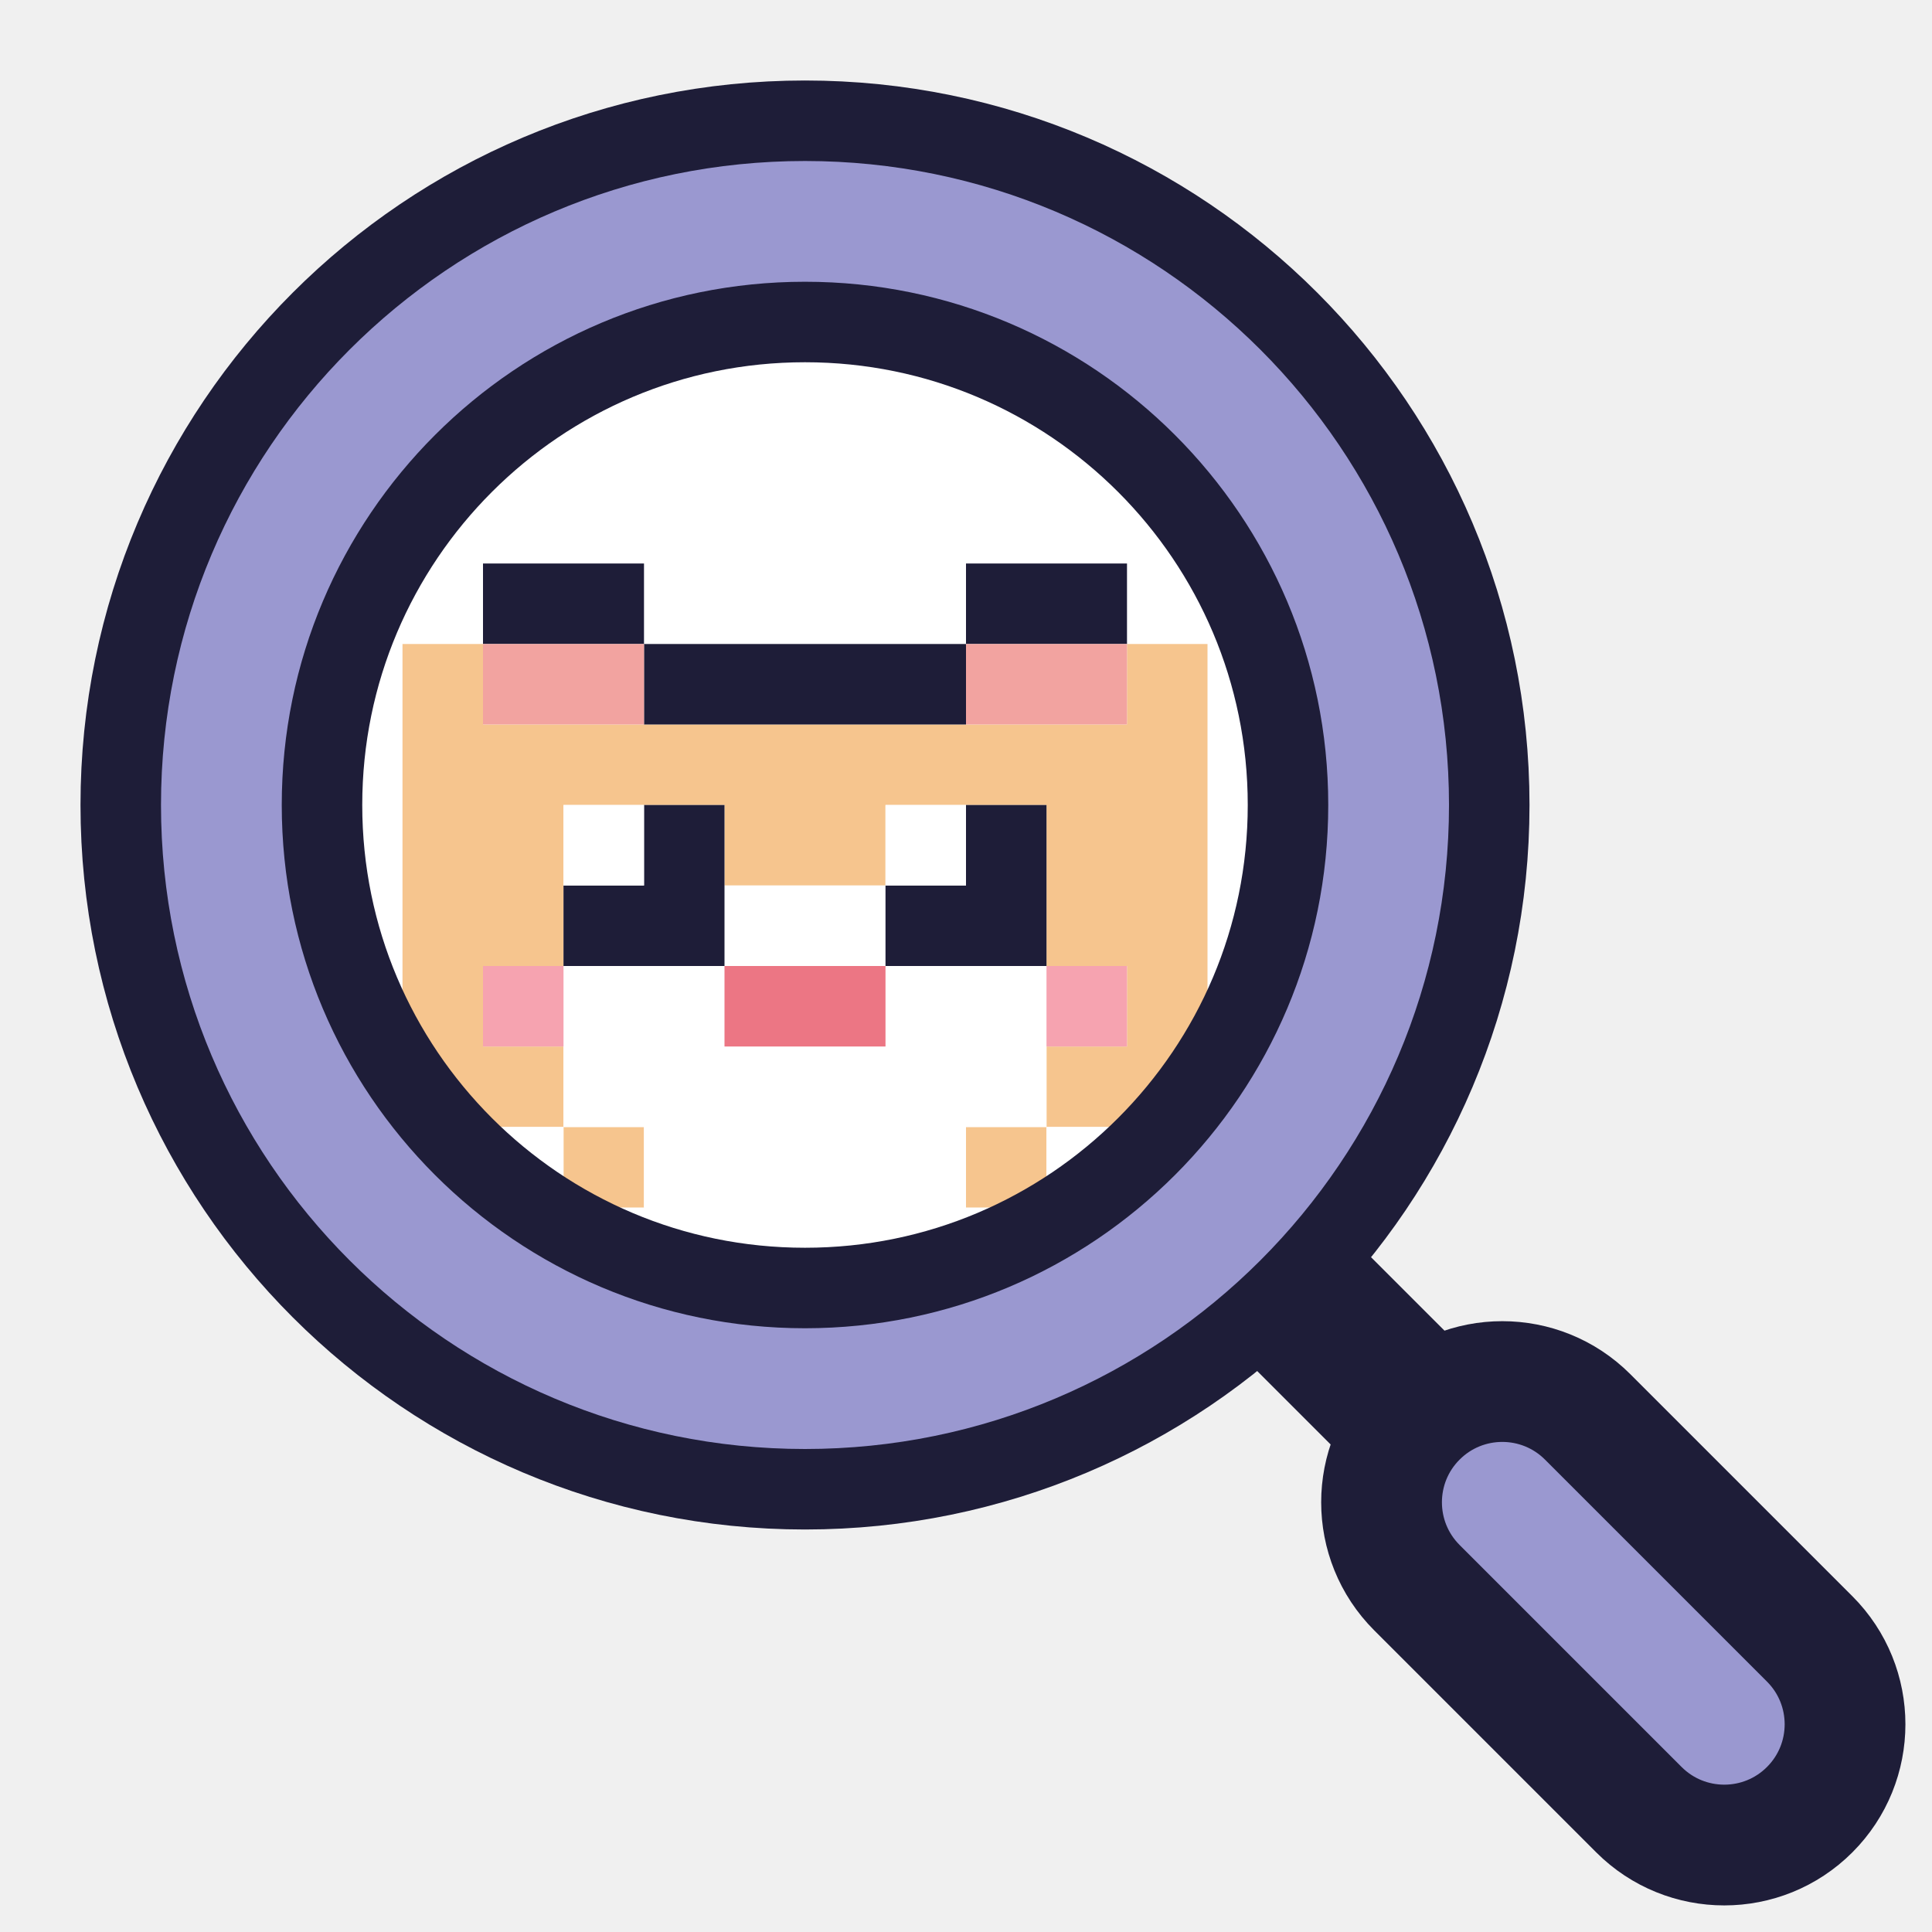
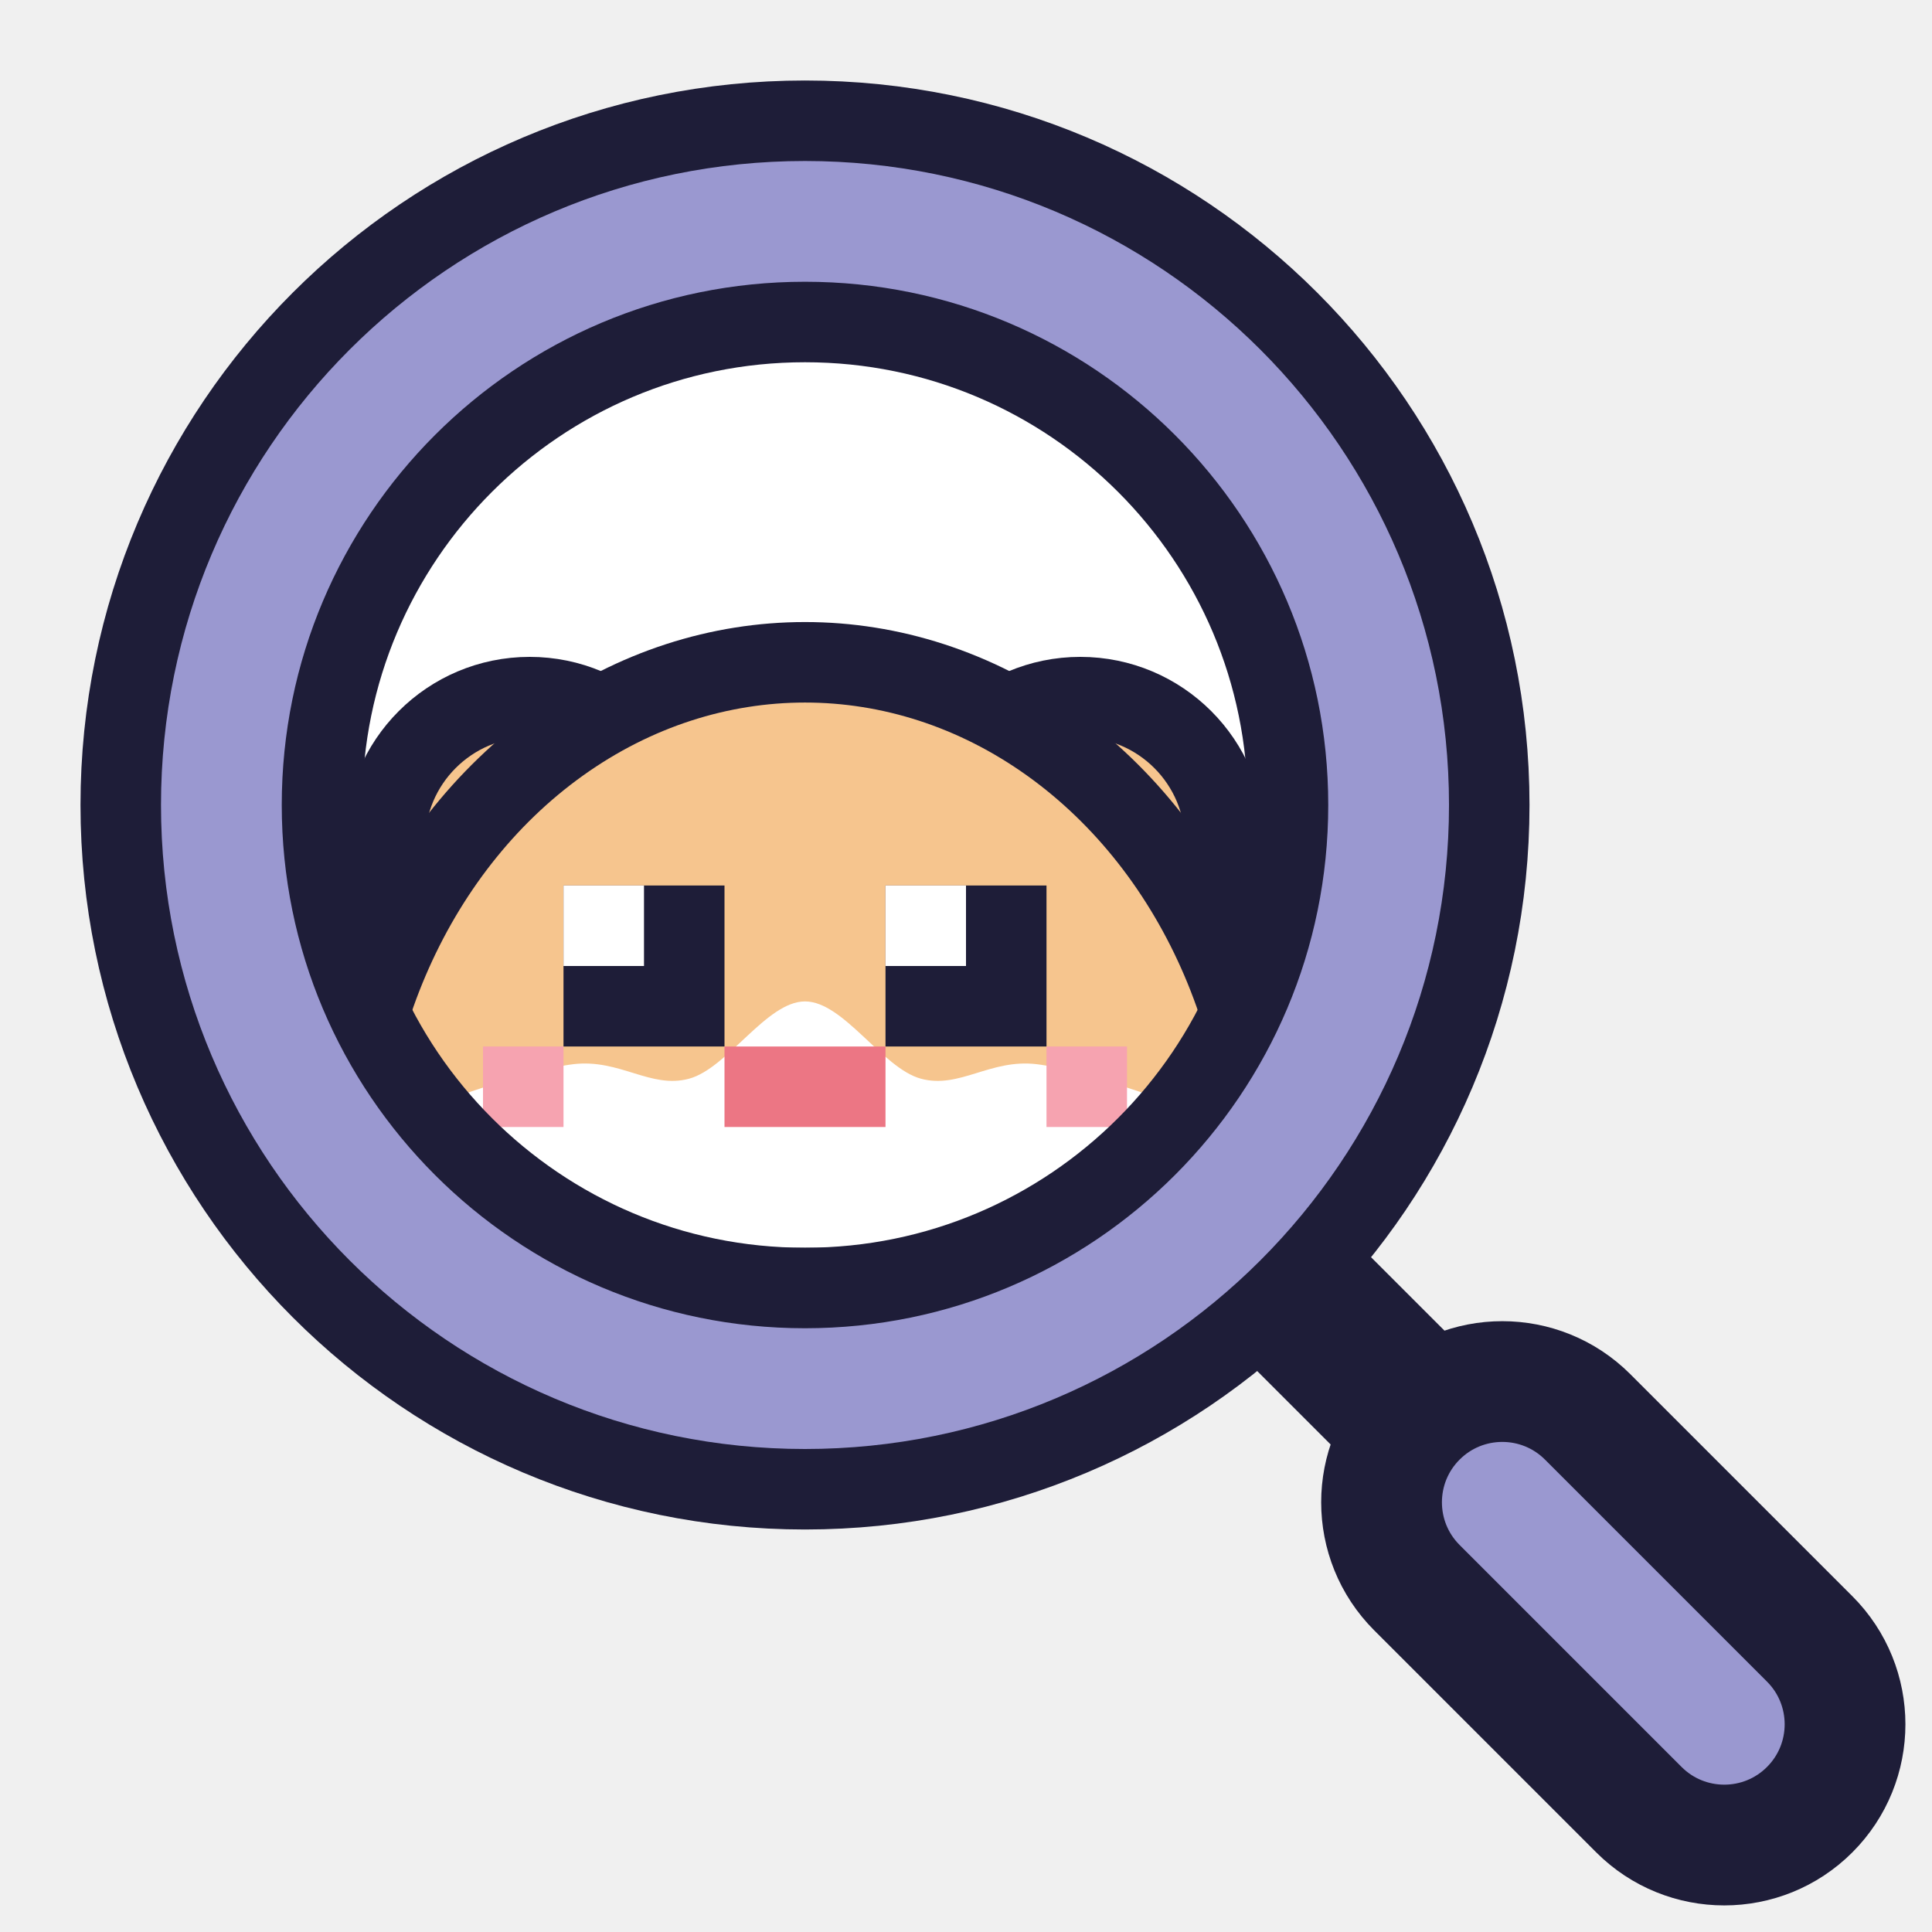
<svg xmlns="http://www.w3.org/2000/svg" width="24" height="24" viewBox="0 0 24 24">
  <g id="back">
    <circle id="glass" cx="10" cy="10" r="6" fill="#FFFFFF" />
  </g>
  <g id="hamster">
-     <path id="hm_peach" d="M5 8h1v1h-1ZM14 8h1v1h-1ZM5 9h10v1h-10ZM5 10h2v1h-2ZM9 10h2v1h-2ZM13 10h2v1h-2ZM5 11h2v1h-2ZM13 11h2v1h-2ZM5 12h1v1h-1ZM14 12h1v1h-1ZM5 13h2v1h-2ZM13 13h2v1h-2ZM7 14h1v1h-1ZM12 14h1v1h-1Z" fill="#F6C58E" />
-     <path id="hm_muzzle" d="M9 11h2v1h-2ZM7 12h2v1h-2ZM11 12h2v1h-2ZM7 13h6v1h-6ZM5 14h2v1h-2ZM8 14h4v1h-4ZM13 14h2v1h-2Z" fill="#FFFFFF" />
-     <path id="hm_outline" d="M6 7h2v1h-2ZM12 7h2v1h-2ZM8 8h4v1h-4Z" fill="#1E1D38" />
-     <path id="hm_ears_in" d="M6 8h2v1h-2ZM12 8h2v1h-2Z" fill="#F2A3A0" />
-     <path id="hm_eyes" d="M8 10h1v1h-1ZM12 10h1v1h-1ZM7 11h2v1h-2ZM11 11h2v1h-2Z" fill="#1E1D38" />
-     <path id="hm_eyes_hl" d="M7 10h1v1h-1ZM11 10h1v1h-1Z" fill="#FFFFFF" />
-     <path id="hm_blush" d="M6 12h1v1h-1ZM13 12h1v1h-1Z" fill="#F6A3B0" />
-     <path id="hm_nose" d="M9 12h2v1h-2Z" fill="#EC7684" />
+     <path id="hf_ears" d="M4.78 10.46A1.8 1.8 0 1 1 8.38 10.46A1.8 1.8 0 1 1 4.78 10.46ZM11.62 10.46A1.8 1.8 0 1 1 15.22 10.46A1.8 1.8 0 1 1 11.62 10.46Z" fill="#F6C58E" stroke="#1E1D38" stroke-width="1" />
+     <path id="hf_ears_in" d="M5.98 10.7A0.93 0.93 0 1 1 7.84 10.7A0.93 0.93 0 1 1 5.98 10.7ZM12.16 10.7A0.93 0.93 0 1 1 14.02 10.7A0.93 0.93 0 1 1 12.16 10.7Z" fill="#F2A3A0" />
+     <path id="hf_head" d="M4.27 15.5A5.76 6.6 0 1 1 15.73 15.5Z" fill="#F6C58E" stroke="#1E1D38" stroke-width="1" stroke-linejoin="round" />
+     <path id="hf_muzzle" d="M5.07 13.82C5.41 13.72 6.54 13.29 7.12 13.22C7.7 13.15 8.08 13.53 8.56 13.4C9.04 13.27 9.52 12.44 10 12.44C10.48 12.44 10.96 13.27 11.44 13.4C11.92 13.53 12.3 13.15 12.88 13.22C13.46 13.29 14.59 13.72 14.93 13.82L15.32 15.5L4.68 15.5Z" fill="#FFFFFF" />
+     <path id="hf_eyes" d="M7 11h2v2h-2ZM11 11h2v2h-2Z" fill="#1E1D38" />
+     <path id="hf_eyes_hl" d="M7 11h1v1h-1ZM11 11h1v1h-1Z" fill="#FFFFFF" />
+     <path id="hf_nose" d="M9 13h2v1h-2Z" fill="#EC7684" />
+     <path id="hf_blush" d="M6 13h1v1h-1ZM13 13h1v1h-1Z" fill="#F6A3B0" />
  </g>
  <g id="object">
    <path id="neck" d="M18 9H20.3V11H18Z" fill="#1E1D38" transform="rotate(45 10 10)" />
    <path id="grip" d="M22.25 8.5H26.15A1.5 1.5 0 0 1 26.15 11.5H22.25A1.5 1.5 0 0 1 22.25 8.5Z" fill="#9A98D0" stroke="#1E1D38" stroke-width="1.5" transform="rotate(45 10 10)" />
    <circle id="ring_ink" cx="10" cy="10" r="7.25" fill="none" stroke="#1E1D38" stroke-width="3.5" />
    <circle id="ring" cx="10" cy="10" r="7.25" fill="none" stroke="#9A98D0" stroke-width="1.5" />
  </g>
</svg>
